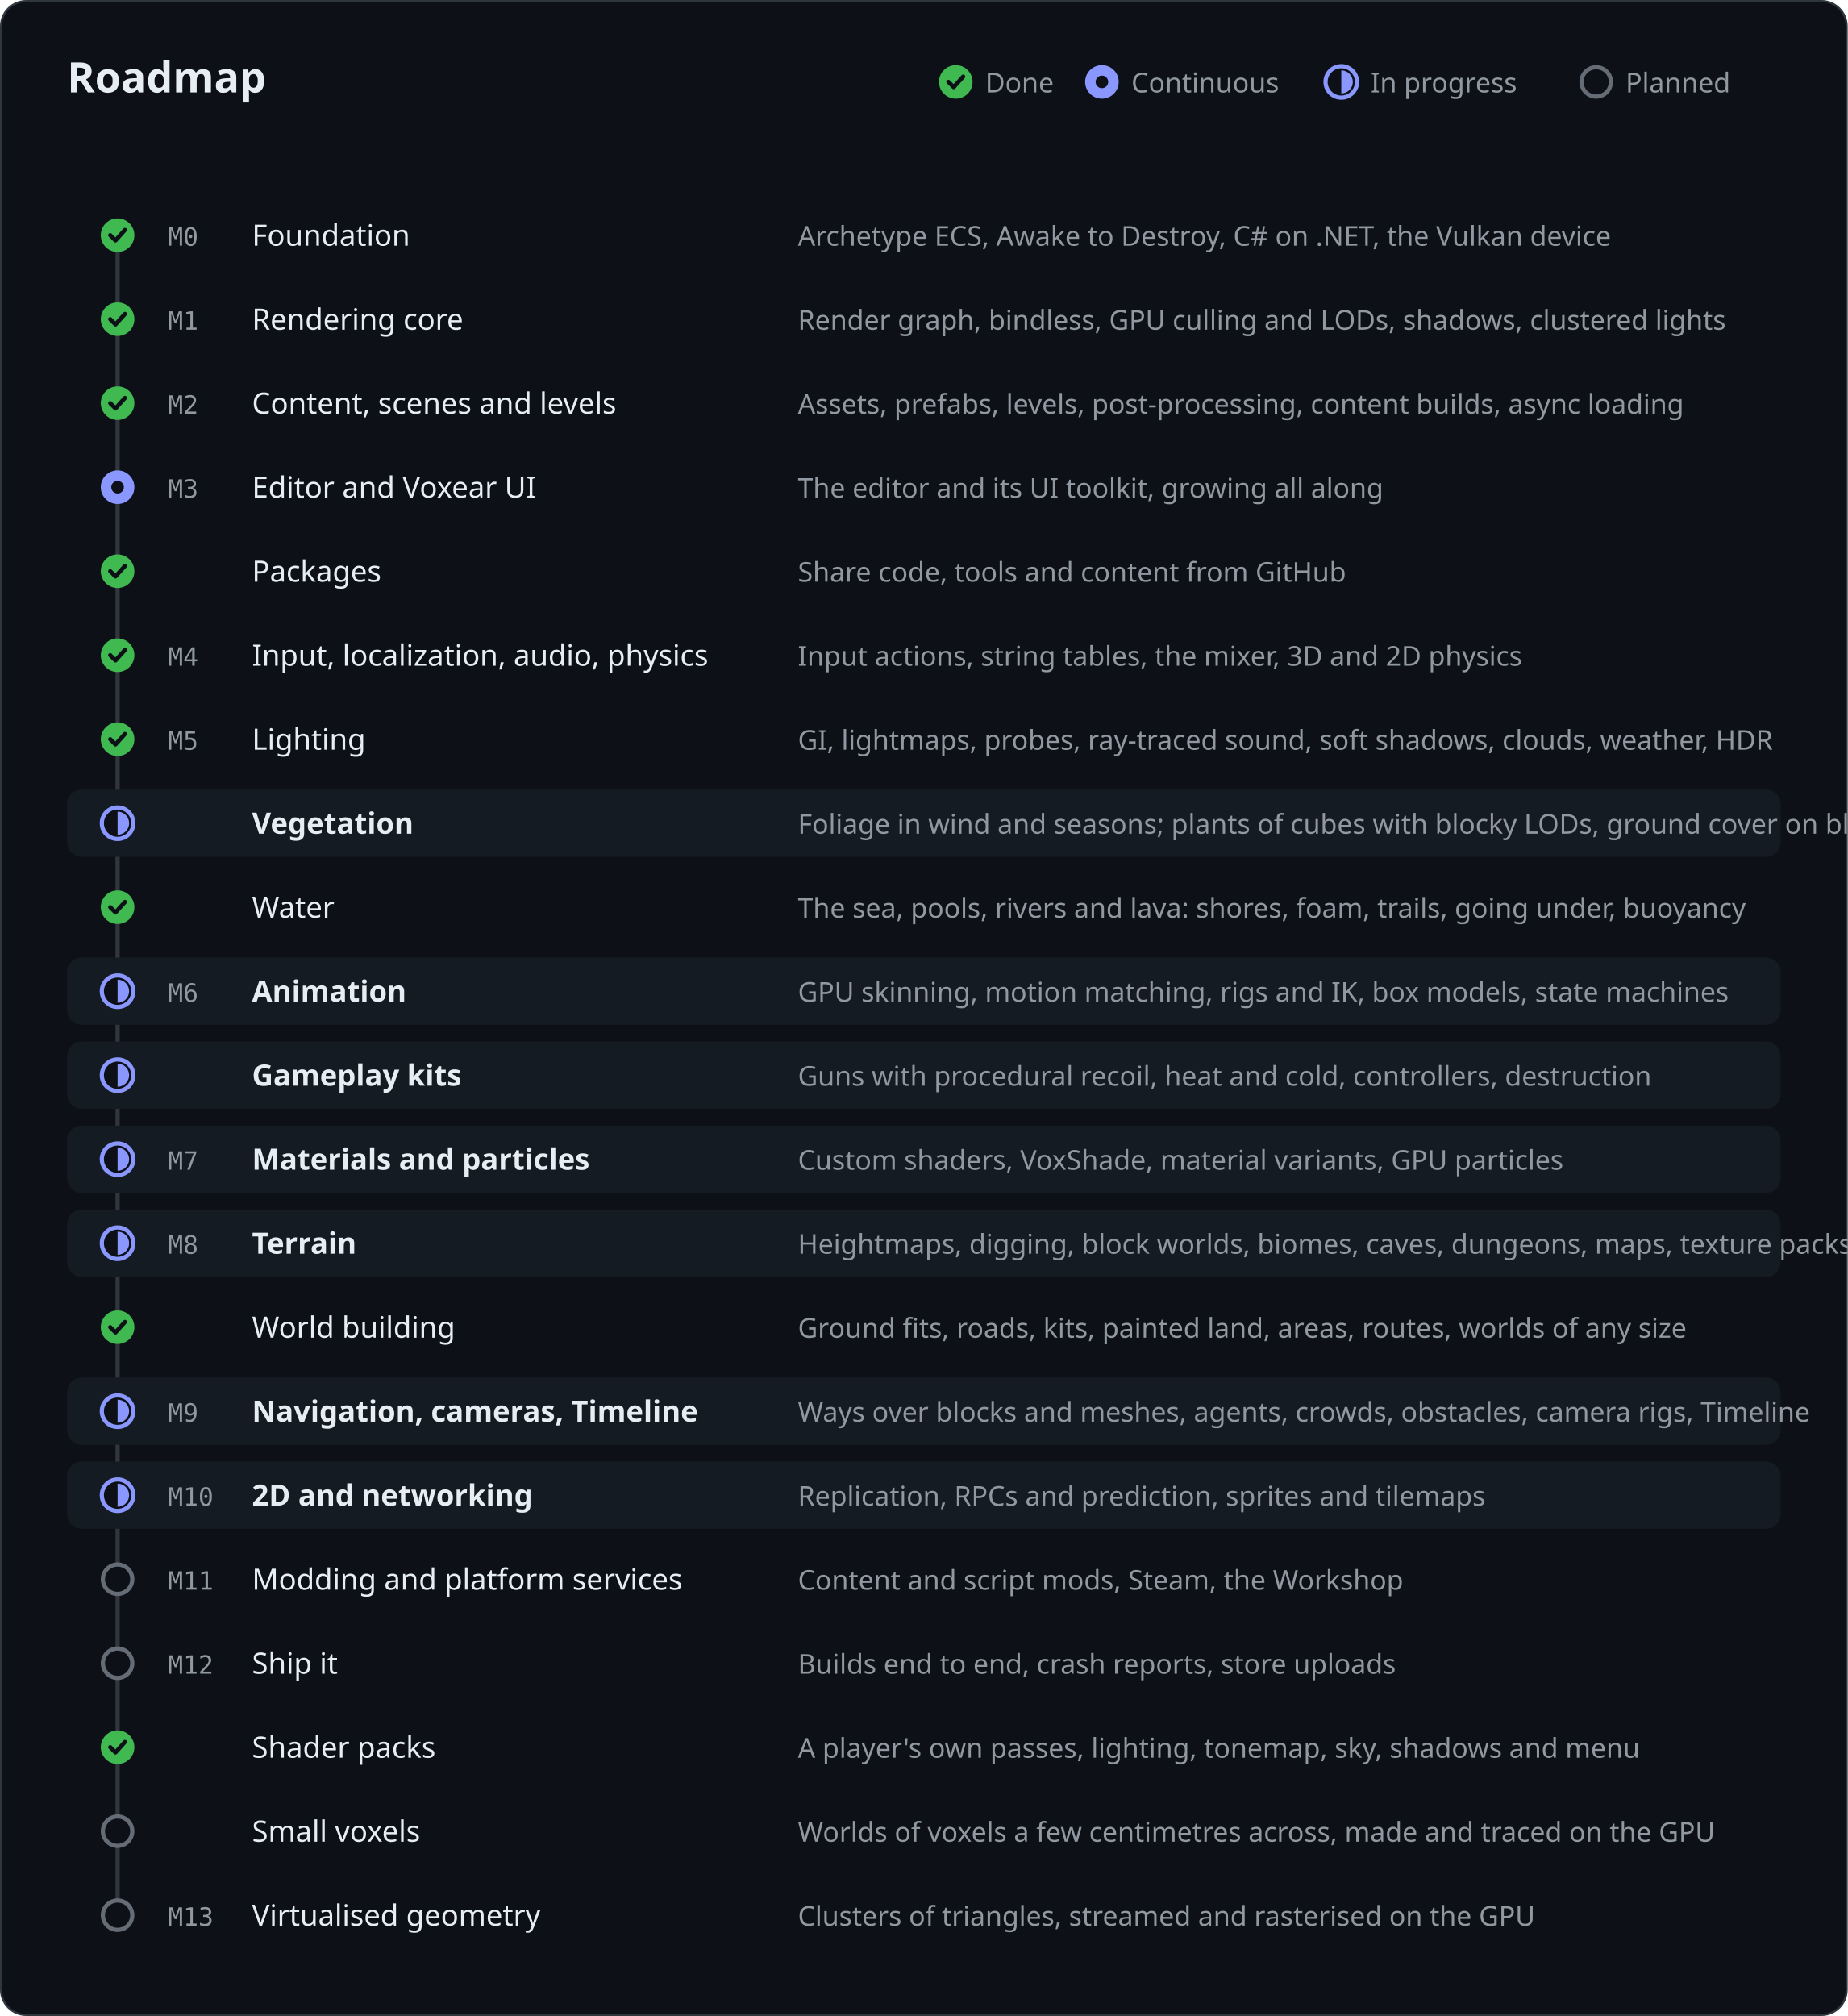
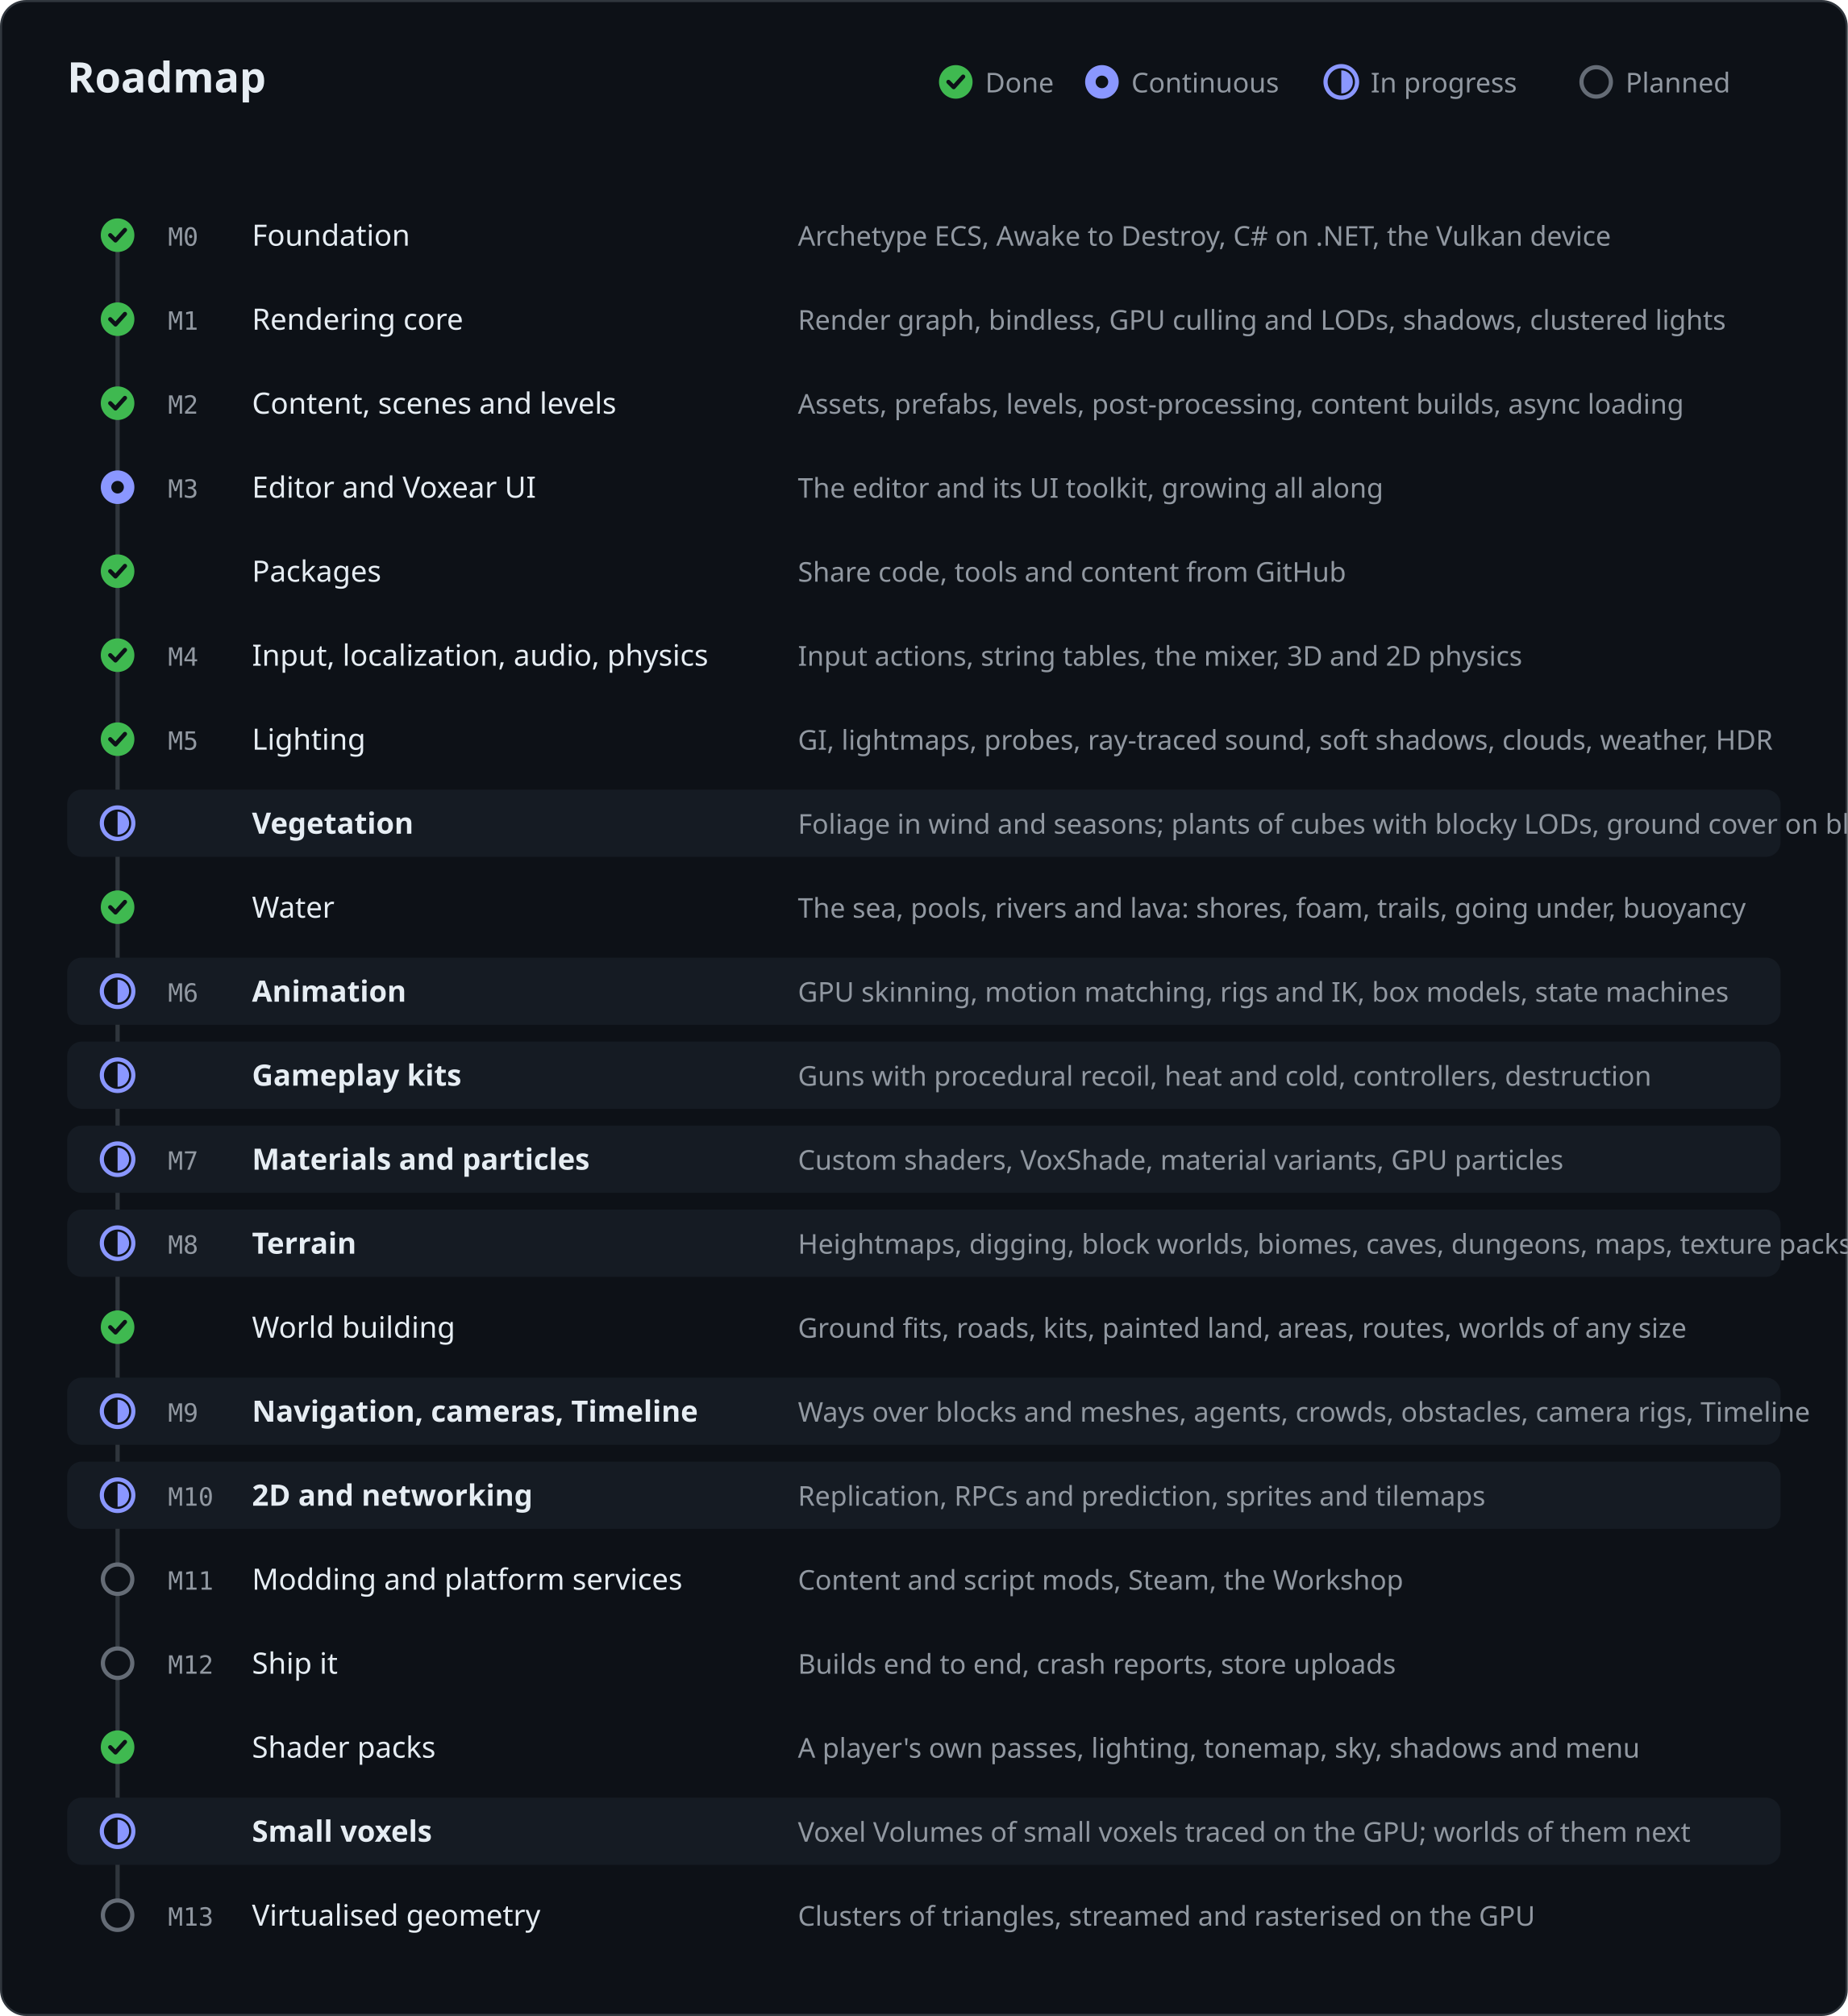
<svg xmlns="http://www.w3.org/2000/svg" width="880" height="960" viewBox="0 0 880 960" role="img" aria-label="Voxear roadmap">
  <rect x="0.5" y="0.5" width="879" height="959" rx="12" fill="#0d1117" stroke="#30363d" />
  <text x="32" y="44" font-family="-apple-system, BlinkMacSystemFont, 'Segoe UI', 'Noto Sans', Helvetica, Arial, sans-serif" font-size="20" font-weight="600" fill="#e6edf3">Roadmap</text>
  <circle cx="760.2" cy="39" r="7" fill="#0d1117" stroke="#656c76" stroke-width="2" />
  <text x="774.2" y="44" font-family="-apple-system, BlinkMacSystemFont, 'Segoe UI', 'Noto Sans', Helvetica, Arial, sans-serif" font-size="13" fill="#9198a1">Planned</text>
  <circle cx="638.8" cy="39" r="7.5" fill="#0d1117" stroke="#8a97ff" stroke-width="2" />
  <path d="M638.8 33.5 a5.5 5.5 0 0 1 0 11 z" fill="#8a97ff" />
  <text x="652.8" y="44" font-family="-apple-system, BlinkMacSystemFont, 'Segoe UI', 'Noto Sans', Helvetica, Arial, sans-serif" font-size="13" fill="#9198a1">In progress</text>
  <circle cx="524.8" cy="39" r="8" fill="#8a97ff" />
  <circle cx="524.8" cy="39" r="3" fill="#0d1117" />
  <text x="538.8" y="44" font-family="-apple-system, BlinkMacSystemFont, 'Segoe UI', 'Noto Sans', Helvetica, Arial, sans-serif" font-size="13" fill="#9198a1">Continuous</text>
  <circle cx="455.2" cy="39" r="8" fill="#3fb950" />
  <path d="M451.7 39 l2.5 2.5 l4.5-5" fill="none" stroke="#0d1117" stroke-width="2" stroke-linecap="round" stroke-linejoin="round" />
  <text x="469.2" y="44" font-family="-apple-system, BlinkMacSystemFont, 'Segoe UI', 'Noto Sans', Helvetica, Arial, sans-serif" font-size="13" fill="#9198a1">Done</text>
  <line x1="56" y1="112" x2="56" y2="912" stroke="#30363d" stroke-width="2" />
  <circle cx="56" cy="112" r="8" fill="#3fb950" />
  <path d="M52.5 112 l2.5 2.5 l4.5-5" fill="none" stroke="#0d1117" stroke-width="2" stroke-linecap="round" stroke-linejoin="round" />
  <text x="80" y="117" font-family="ui-monospace, SFMono-Regular, 'SF Mono', Menlo, Consolas, monospace" font-size="12" fill="#9198a1">M0</text>
  <text x="120" y="117" font-family="-apple-system, BlinkMacSystemFont, 'Segoe UI', 'Noto Sans', Helvetica, Arial, sans-serif" font-size="14" font-weight="500" fill="#e6edf3">Foundation</text>
  <text x="380" y="117" font-family="-apple-system, BlinkMacSystemFont, 'Segoe UI', 'Noto Sans', Helvetica, Arial, sans-serif" font-size="13" fill="#9198a1">Archetype ECS, Awake to Destroy, C# on .NET, the Vulkan device</text>
  <circle cx="56" cy="152" r="8" fill="#3fb950" />
  <path d="M52.5 152 l2.5 2.5 l4.5-5" fill="none" stroke="#0d1117" stroke-width="2" stroke-linecap="round" stroke-linejoin="round" />
  <text x="80" y="157" font-family="ui-monospace, SFMono-Regular, 'SF Mono', Menlo, Consolas, monospace" font-size="12" fill="#9198a1">M1</text>
  <text x="120" y="157" font-family="-apple-system, BlinkMacSystemFont, 'Segoe UI', 'Noto Sans', Helvetica, Arial, sans-serif" font-size="14" font-weight="500" fill="#e6edf3">Rendering core</text>
  <text x="380" y="157" font-family="-apple-system, BlinkMacSystemFont, 'Segoe UI', 'Noto Sans', Helvetica, Arial, sans-serif" font-size="13" fill="#9198a1">Render graph, bindless, GPU culling and LODs, shadows, clustered lights</text>
  <circle cx="56" cy="192" r="8" fill="#3fb950" />
  <path d="M52.5 192 l2.5 2.5 l4.5-5" fill="none" stroke="#0d1117" stroke-width="2" stroke-linecap="round" stroke-linejoin="round" />
  <text x="80" y="197" font-family="ui-monospace, SFMono-Regular, 'SF Mono', Menlo, Consolas, monospace" font-size="12" fill="#9198a1">M2</text>
  <text x="120" y="197" font-family="-apple-system, BlinkMacSystemFont, 'Segoe UI', 'Noto Sans', Helvetica, Arial, sans-serif" font-size="14" font-weight="500" fill="#e6edf3">Content, scenes and levels</text>
  <text x="380" y="197" font-family="-apple-system, BlinkMacSystemFont, 'Segoe UI', 'Noto Sans', Helvetica, Arial, sans-serif" font-size="13" fill="#9198a1">Assets, prefabs, levels, post-processing, content builds, async loading</text>
  <circle cx="56" cy="232" r="8" fill="#8a97ff" />
  <circle cx="56" cy="232" r="3" fill="#0d1117" />
  <text x="80" y="237" font-family="ui-monospace, SFMono-Regular, 'SF Mono', Menlo, Consolas, monospace" font-size="12" fill="#9198a1">M3</text>
  <text x="120" y="237" font-family="-apple-system, BlinkMacSystemFont, 'Segoe UI', 'Noto Sans', Helvetica, Arial, sans-serif" font-size="14" font-weight="500" fill="#e6edf3">Editor and Voxear UI</text>
  <text x="380" y="237" font-family="-apple-system, BlinkMacSystemFont, 'Segoe UI', 'Noto Sans', Helvetica, Arial, sans-serif" font-size="13" fill="#9198a1">The editor and its UI toolkit, growing all along</text>
  <circle cx="56" cy="272" r="8" fill="#3fb950" />
  <path d="M52.5 272 l2.5 2.5 l4.5-5" fill="none" stroke="#0d1117" stroke-width="2" stroke-linecap="round" stroke-linejoin="round" />
  <text x="80" y="277" font-family="ui-monospace, SFMono-Regular, 'SF Mono', Menlo, Consolas, monospace" font-size="12" fill="#9198a1" />
  <text x="120" y="277" font-family="-apple-system, BlinkMacSystemFont, 'Segoe UI', 'Noto Sans', Helvetica, Arial, sans-serif" font-size="14" font-weight="500" fill="#e6edf3">Packages</text>
  <text x="380" y="277" font-family="-apple-system, BlinkMacSystemFont, 'Segoe UI', 'Noto Sans', Helvetica, Arial, sans-serif" font-size="13" fill="#9198a1">Share code, tools and content from GitHub</text>
  <circle cx="56" cy="312" r="8" fill="#3fb950" />
  <path d="M52.5 312 l2.5 2.5 l4.5-5" fill="none" stroke="#0d1117" stroke-width="2" stroke-linecap="round" stroke-linejoin="round" />
  <text x="80" y="317" font-family="ui-monospace, SFMono-Regular, 'SF Mono', Menlo, Consolas, monospace" font-size="12" fill="#9198a1">M4</text>
  <text x="120" y="317" font-family="-apple-system, BlinkMacSystemFont, 'Segoe UI', 'Noto Sans', Helvetica, Arial, sans-serif" font-size="14" font-weight="500" fill="#e6edf3">Input, localization, audio, physics</text>
  <text x="380" y="317" font-family="-apple-system, BlinkMacSystemFont, 'Segoe UI', 'Noto Sans', Helvetica, Arial, sans-serif" font-size="13" fill="#9198a1">Input actions, string tables, the mixer, 3D and 2D physics</text>
  <circle cx="56" cy="352" r="8" fill="#3fb950" />
  <path d="M52.5 352 l2.5 2.5 l4.5-5" fill="none" stroke="#0d1117" stroke-width="2" stroke-linecap="round" stroke-linejoin="round" />
  <text x="80" y="357" font-family="ui-monospace, SFMono-Regular, 'SF Mono', Menlo, Consolas, monospace" font-size="12" fill="#9198a1">M5</text>
  <text x="120" y="357" font-family="-apple-system, BlinkMacSystemFont, 'Segoe UI', 'Noto Sans', Helvetica, Arial, sans-serif" font-size="14" font-weight="500" fill="#e6edf3">Lighting</text>
  <text x="380" y="357" font-family="-apple-system, BlinkMacSystemFont, 'Segoe UI', 'Noto Sans', Helvetica, Arial, sans-serif" font-size="13" fill="#9198a1">GI, lightmaps, probes, ray-traced sound, soft shadows, clouds, weather, HDR</text>
  <rect x="32" y="376" width="816" height="32" rx="7" fill="#151b23" />
  <circle cx="56" cy="392" r="7.5" fill="#0d1117" stroke="#8a97ff" stroke-width="2" />
  <path d="M56 386.5 a5.5 5.5 0 0 1 0 11 z" fill="#8a97ff" />
  <text x="80" y="397" font-family="ui-monospace, SFMono-Regular, 'SF Mono', Menlo, Consolas, monospace" font-size="12" fill="#9198a1" />
  <text x="120" y="397" font-family="-apple-system, BlinkMacSystemFont, 'Segoe UI', 'Noto Sans', Helvetica, Arial, sans-serif" font-size="14" font-weight="600" fill="#e6edf3">Vegetation</text>
  <text x="380" y="397" font-family="-apple-system, BlinkMacSystemFont, 'Segoe UI', 'Noto Sans', Helvetica, Arial, sans-serif" font-size="13" fill="#9198a1">Foliage in wind and seasons; plants of cubes with blocky LODs, ground cover on blocks</text>
  <circle cx="56" cy="432" r="8" fill="#3fb950" />
  <path d="M52.5 432 l2.5 2.5 l4.5-5" fill="none" stroke="#0d1117" stroke-width="2" stroke-linecap="round" stroke-linejoin="round" />
  <text x="80" y="437" font-family="ui-monospace, SFMono-Regular, 'SF Mono', Menlo, Consolas, monospace" font-size="12" fill="#9198a1" />
  <text x="120" y="437" font-family="-apple-system, BlinkMacSystemFont, 'Segoe UI', 'Noto Sans', Helvetica, Arial, sans-serif" font-size="14" font-weight="500" fill="#e6edf3">Water</text>
  <text x="380" y="437" font-family="-apple-system, BlinkMacSystemFont, 'Segoe UI', 'Noto Sans', Helvetica, Arial, sans-serif" font-size="13" fill="#9198a1">The sea, pools, rivers and lava: shores, foam, trails, going under, buoyancy</text>
  <rect x="32" y="456" width="816" height="32" rx="7" fill="#151b23" />
  <circle cx="56" cy="472" r="7.5" fill="#0d1117" stroke="#8a97ff" stroke-width="2" />
  <path d="M56 466.5 a5.5 5.5 0 0 1 0 11 z" fill="#8a97ff" />
  <text x="80" y="477" font-family="ui-monospace, SFMono-Regular, 'SF Mono', Menlo, Consolas, monospace" font-size="12" fill="#9198a1">M6</text>
  <text x="120" y="477" font-family="-apple-system, BlinkMacSystemFont, 'Segoe UI', 'Noto Sans', Helvetica, Arial, sans-serif" font-size="14" font-weight="600" fill="#e6edf3">Animation</text>
  <text x="380" y="477" font-family="-apple-system, BlinkMacSystemFont, 'Segoe UI', 'Noto Sans', Helvetica, Arial, sans-serif" font-size="13" fill="#9198a1">GPU skinning, motion matching, rigs and IK, box models, state machines</text>
  <rect x="32" y="496" width="816" height="32" rx="7" fill="#151b23" />
  <circle cx="56" cy="512" r="7.5" fill="#0d1117" stroke="#8a97ff" stroke-width="2" />
  <path d="M56 506.5 a5.5 5.5 0 0 1 0 11 z" fill="#8a97ff" />
  <text x="80" y="517" font-family="ui-monospace, SFMono-Regular, 'SF Mono', Menlo, Consolas, monospace" font-size="12" fill="#9198a1" />
  <text x="120" y="517" font-family="-apple-system, BlinkMacSystemFont, 'Segoe UI', 'Noto Sans', Helvetica, Arial, sans-serif" font-size="14" font-weight="600" fill="#e6edf3">Gameplay kits</text>
  <text x="380" y="517" font-family="-apple-system, BlinkMacSystemFont, 'Segoe UI', 'Noto Sans', Helvetica, Arial, sans-serif" font-size="13" fill="#9198a1">Guns with procedural recoil, heat and cold, controllers, destruction</text>
  <rect x="32" y="536" width="816" height="32" rx="7" fill="#151b23" />
  <circle cx="56" cy="552" r="7.5" fill="#0d1117" stroke="#8a97ff" stroke-width="2" />
  <path d="M56 546.5 a5.5 5.5 0 0 1 0 11 z" fill="#8a97ff" />
  <text x="80" y="557" font-family="ui-monospace, SFMono-Regular, 'SF Mono', Menlo, Consolas, monospace" font-size="12" fill="#9198a1">M7</text>
  <text x="120" y="557" font-family="-apple-system, BlinkMacSystemFont, 'Segoe UI', 'Noto Sans', Helvetica, Arial, sans-serif" font-size="14" font-weight="600" fill="#e6edf3">Materials and particles</text>
  <text x="380" y="557" font-family="-apple-system, BlinkMacSystemFont, 'Segoe UI', 'Noto Sans', Helvetica, Arial, sans-serif" font-size="13" fill="#9198a1">Custom shaders, VoxShade, material variants, GPU particles</text>
  <rect x="32" y="576" width="816" height="32" rx="7" fill="#151b23" />
  <circle cx="56" cy="592" r="7.5" fill="#0d1117" stroke="#8a97ff" stroke-width="2" />
  <path d="M56 586.5 a5.5 5.5 0 0 1 0 11 z" fill="#8a97ff" />
  <text x="80" y="597" font-family="ui-monospace, SFMono-Regular, 'SF Mono', Menlo, Consolas, monospace" font-size="12" fill="#9198a1">M8</text>
  <text x="120" y="597" font-family="-apple-system, BlinkMacSystemFont, 'Segoe UI', 'Noto Sans', Helvetica, Arial, sans-serif" font-size="14" font-weight="600" fill="#e6edf3">Terrain</text>
  <text x="380" y="597" font-family="-apple-system, BlinkMacSystemFont, 'Segoe UI', 'Noto Sans', Helvetica, Arial, sans-serif" font-size="13" fill="#9198a1">Heightmaps, digging, block worlds, biomes, caves, dungeons, maps, texture packs</text>
  <circle cx="56" cy="632" r="8" fill="#3fb950" />
  <path d="M52.5 632 l2.5 2.5 l4.5-5" fill="none" stroke="#0d1117" stroke-width="2" stroke-linecap="round" stroke-linejoin="round" />
  <text x="80" y="637" font-family="ui-monospace, SFMono-Regular, 'SF Mono', Menlo, Consolas, monospace" font-size="12" fill="#9198a1" />
  <text x="120" y="637" font-family="-apple-system, BlinkMacSystemFont, 'Segoe UI', 'Noto Sans', Helvetica, Arial, sans-serif" font-size="14" font-weight="500" fill="#e6edf3">World building</text>
  <text x="380" y="637" font-family="-apple-system, BlinkMacSystemFont, 'Segoe UI', 'Noto Sans', Helvetica, Arial, sans-serif" font-size="13" fill="#9198a1">Ground fits, roads, kits, painted land, areas, routes, worlds of any size</text>
  <rect x="32" y="656" width="816" height="32" rx="7" fill="#151b23" />
  <circle cx="56" cy="672" r="7.5" fill="#0d1117" stroke="#8a97ff" stroke-width="2" />
  <path d="M56 666.5 a5.5 5.5 0 0 1 0 11 z" fill="#8a97ff" />
  <text x="80" y="677" font-family="ui-monospace, SFMono-Regular, 'SF Mono', Menlo, Consolas, monospace" font-size="12" fill="#9198a1">M9</text>
  <text x="120" y="677" font-family="-apple-system, BlinkMacSystemFont, 'Segoe UI', 'Noto Sans', Helvetica, Arial, sans-serif" font-size="14" font-weight="600" fill="#e6edf3">Navigation, cameras, Timeline</text>
  <text x="380" y="677" font-family="-apple-system, BlinkMacSystemFont, 'Segoe UI', 'Noto Sans', Helvetica, Arial, sans-serif" font-size="13" fill="#9198a1">Ways over blocks and meshes, agents, crowds, obstacles, camera rigs, Timeline</text>
  <rect x="32" y="696" width="816" height="32" rx="7" fill="#151b23" />
  <circle cx="56" cy="712" r="7.5" fill="#0d1117" stroke="#8a97ff" stroke-width="2" />
  <path d="M56 706.5 a5.5 5.5 0 0 1 0 11 z" fill="#8a97ff" />
  <text x="80" y="717" font-family="ui-monospace, SFMono-Regular, 'SF Mono', Menlo, Consolas, monospace" font-size="12" fill="#9198a1">M10</text>
  <text x="120" y="717" font-family="-apple-system, BlinkMacSystemFont, 'Segoe UI', 'Noto Sans', Helvetica, Arial, sans-serif" font-size="14" font-weight="600" fill="#e6edf3">2D and networking</text>
  <text x="380" y="717" font-family="-apple-system, BlinkMacSystemFont, 'Segoe UI', 'Noto Sans', Helvetica, Arial, sans-serif" font-size="13" fill="#9198a1">Replication, RPCs and prediction, sprites and tilemaps</text>
  <circle cx="56" cy="752" r="7" fill="#0d1117" stroke="#656c76" stroke-width="2" />
  <text x="80" y="757" font-family="ui-monospace, SFMono-Regular, 'SF Mono', Menlo, Consolas, monospace" font-size="12" fill="#9198a1">M11</text>
  <text x="120" y="757" font-family="-apple-system, BlinkMacSystemFont, 'Segoe UI', 'Noto Sans', Helvetica, Arial, sans-serif" font-size="14" font-weight="500" fill="#e6edf3">Modding and platform services</text>
  <text x="380" y="757" font-family="-apple-system, BlinkMacSystemFont, 'Segoe UI', 'Noto Sans', Helvetica, Arial, sans-serif" font-size="13" fill="#9198a1">Content and script mods, Steam, the Workshop</text>
  <circle cx="56" cy="792" r="7" fill="#0d1117" stroke="#656c76" stroke-width="2" />
  <text x="80" y="797" font-family="ui-monospace, SFMono-Regular, 'SF Mono', Menlo, Consolas, monospace" font-size="12" fill="#9198a1">M12</text>
  <text x="120" y="797" font-family="-apple-system, BlinkMacSystemFont, 'Segoe UI', 'Noto Sans', Helvetica, Arial, sans-serif" font-size="14" font-weight="500" fill="#e6edf3">Ship it</text>
  <text x="380" y="797" font-family="-apple-system, BlinkMacSystemFont, 'Segoe UI', 'Noto Sans', Helvetica, Arial, sans-serif" font-size="13" fill="#9198a1">Builds end to end, crash reports, store uploads</text>
  <circle cx="56" cy="832" r="8" fill="#3fb950" />
  <path d="M52.5 832 l2.5 2.5 l4.5-5" fill="none" stroke="#0d1117" stroke-width="2" stroke-linecap="round" stroke-linejoin="round" />
  <text x="80" y="837" font-family="ui-monospace, SFMono-Regular, 'SF Mono', Menlo, Consolas, monospace" font-size="12" fill="#9198a1" />
  <text x="120" y="837" font-family="-apple-system, BlinkMacSystemFont, 'Segoe UI', 'Noto Sans', Helvetica, Arial, sans-serif" font-size="14" font-weight="500" fill="#e6edf3">Shader packs</text>
  <text x="380" y="837" font-family="-apple-system, BlinkMacSystemFont, 'Segoe UI', 'Noto Sans', Helvetica, Arial, sans-serif" font-size="13" fill="#9198a1">A player's own passes, lighting, tonemap, sky, shadows and menu</text>
-   <circle cx="56" cy="872" r="7" fill="#0d1117" stroke="#656c76" stroke-width="2" />
+   <rect x="32" y="856" width="816" height="32" rx="7" fill="#151b23" />
+   <circle cx="56" cy="872" r="7.5" fill="#0d1117" stroke="#8a97ff" stroke-width="2" />
+   <path d="M56 866.5 a5.5 5.5 0 0 1 0 11 z" fill="#8a97ff" />
  <text x="80" y="877" font-family="ui-monospace, SFMono-Regular, 'SF Mono', Menlo, Consolas, monospace" font-size="12" fill="#9198a1" />
-   <text x="120" y="877" font-family="-apple-system, BlinkMacSystemFont, 'Segoe UI', 'Noto Sans', Helvetica, Arial, sans-serif" font-size="14" font-weight="500" fill="#e6edf3">Small voxels</text>
-   <text x="380" y="877" font-family="-apple-system, BlinkMacSystemFont, 'Segoe UI', 'Noto Sans', Helvetica, Arial, sans-serif" font-size="13" fill="#9198a1">Worlds of voxels a few centimetres across, made and traced on the GPU</text>
+   <text x="120" y="877" font-family="-apple-system, BlinkMacSystemFont, 'Segoe UI', 'Noto Sans', Helvetica, Arial, sans-serif" font-size="14" font-weight="600" fill="#e6edf3">Small voxels</text>
+   <text x="380" y="877" font-family="-apple-system, BlinkMacSystemFont, 'Segoe UI', 'Noto Sans', Helvetica, Arial, sans-serif" font-size="13" fill="#9198a1">Voxel Volumes of small voxels traced on the GPU; worlds of them next</text>
  <circle cx="56" cy="912" r="7" fill="#0d1117" stroke="#656c76" stroke-width="2" />
  <text x="80" y="917" font-family="ui-monospace, SFMono-Regular, 'SF Mono', Menlo, Consolas, monospace" font-size="12" fill="#9198a1">M13</text>
  <text x="120" y="917" font-family="-apple-system, BlinkMacSystemFont, 'Segoe UI', 'Noto Sans', Helvetica, Arial, sans-serif" font-size="14" font-weight="500" fill="#e6edf3">Virtualised geometry</text>
  <text x="380" y="917" font-family="-apple-system, BlinkMacSystemFont, 'Segoe UI', 'Noto Sans', Helvetica, Arial, sans-serif" font-size="13" fill="#9198a1">Clusters of triangles, streamed and rasterised on the GPU</text>
</svg>
